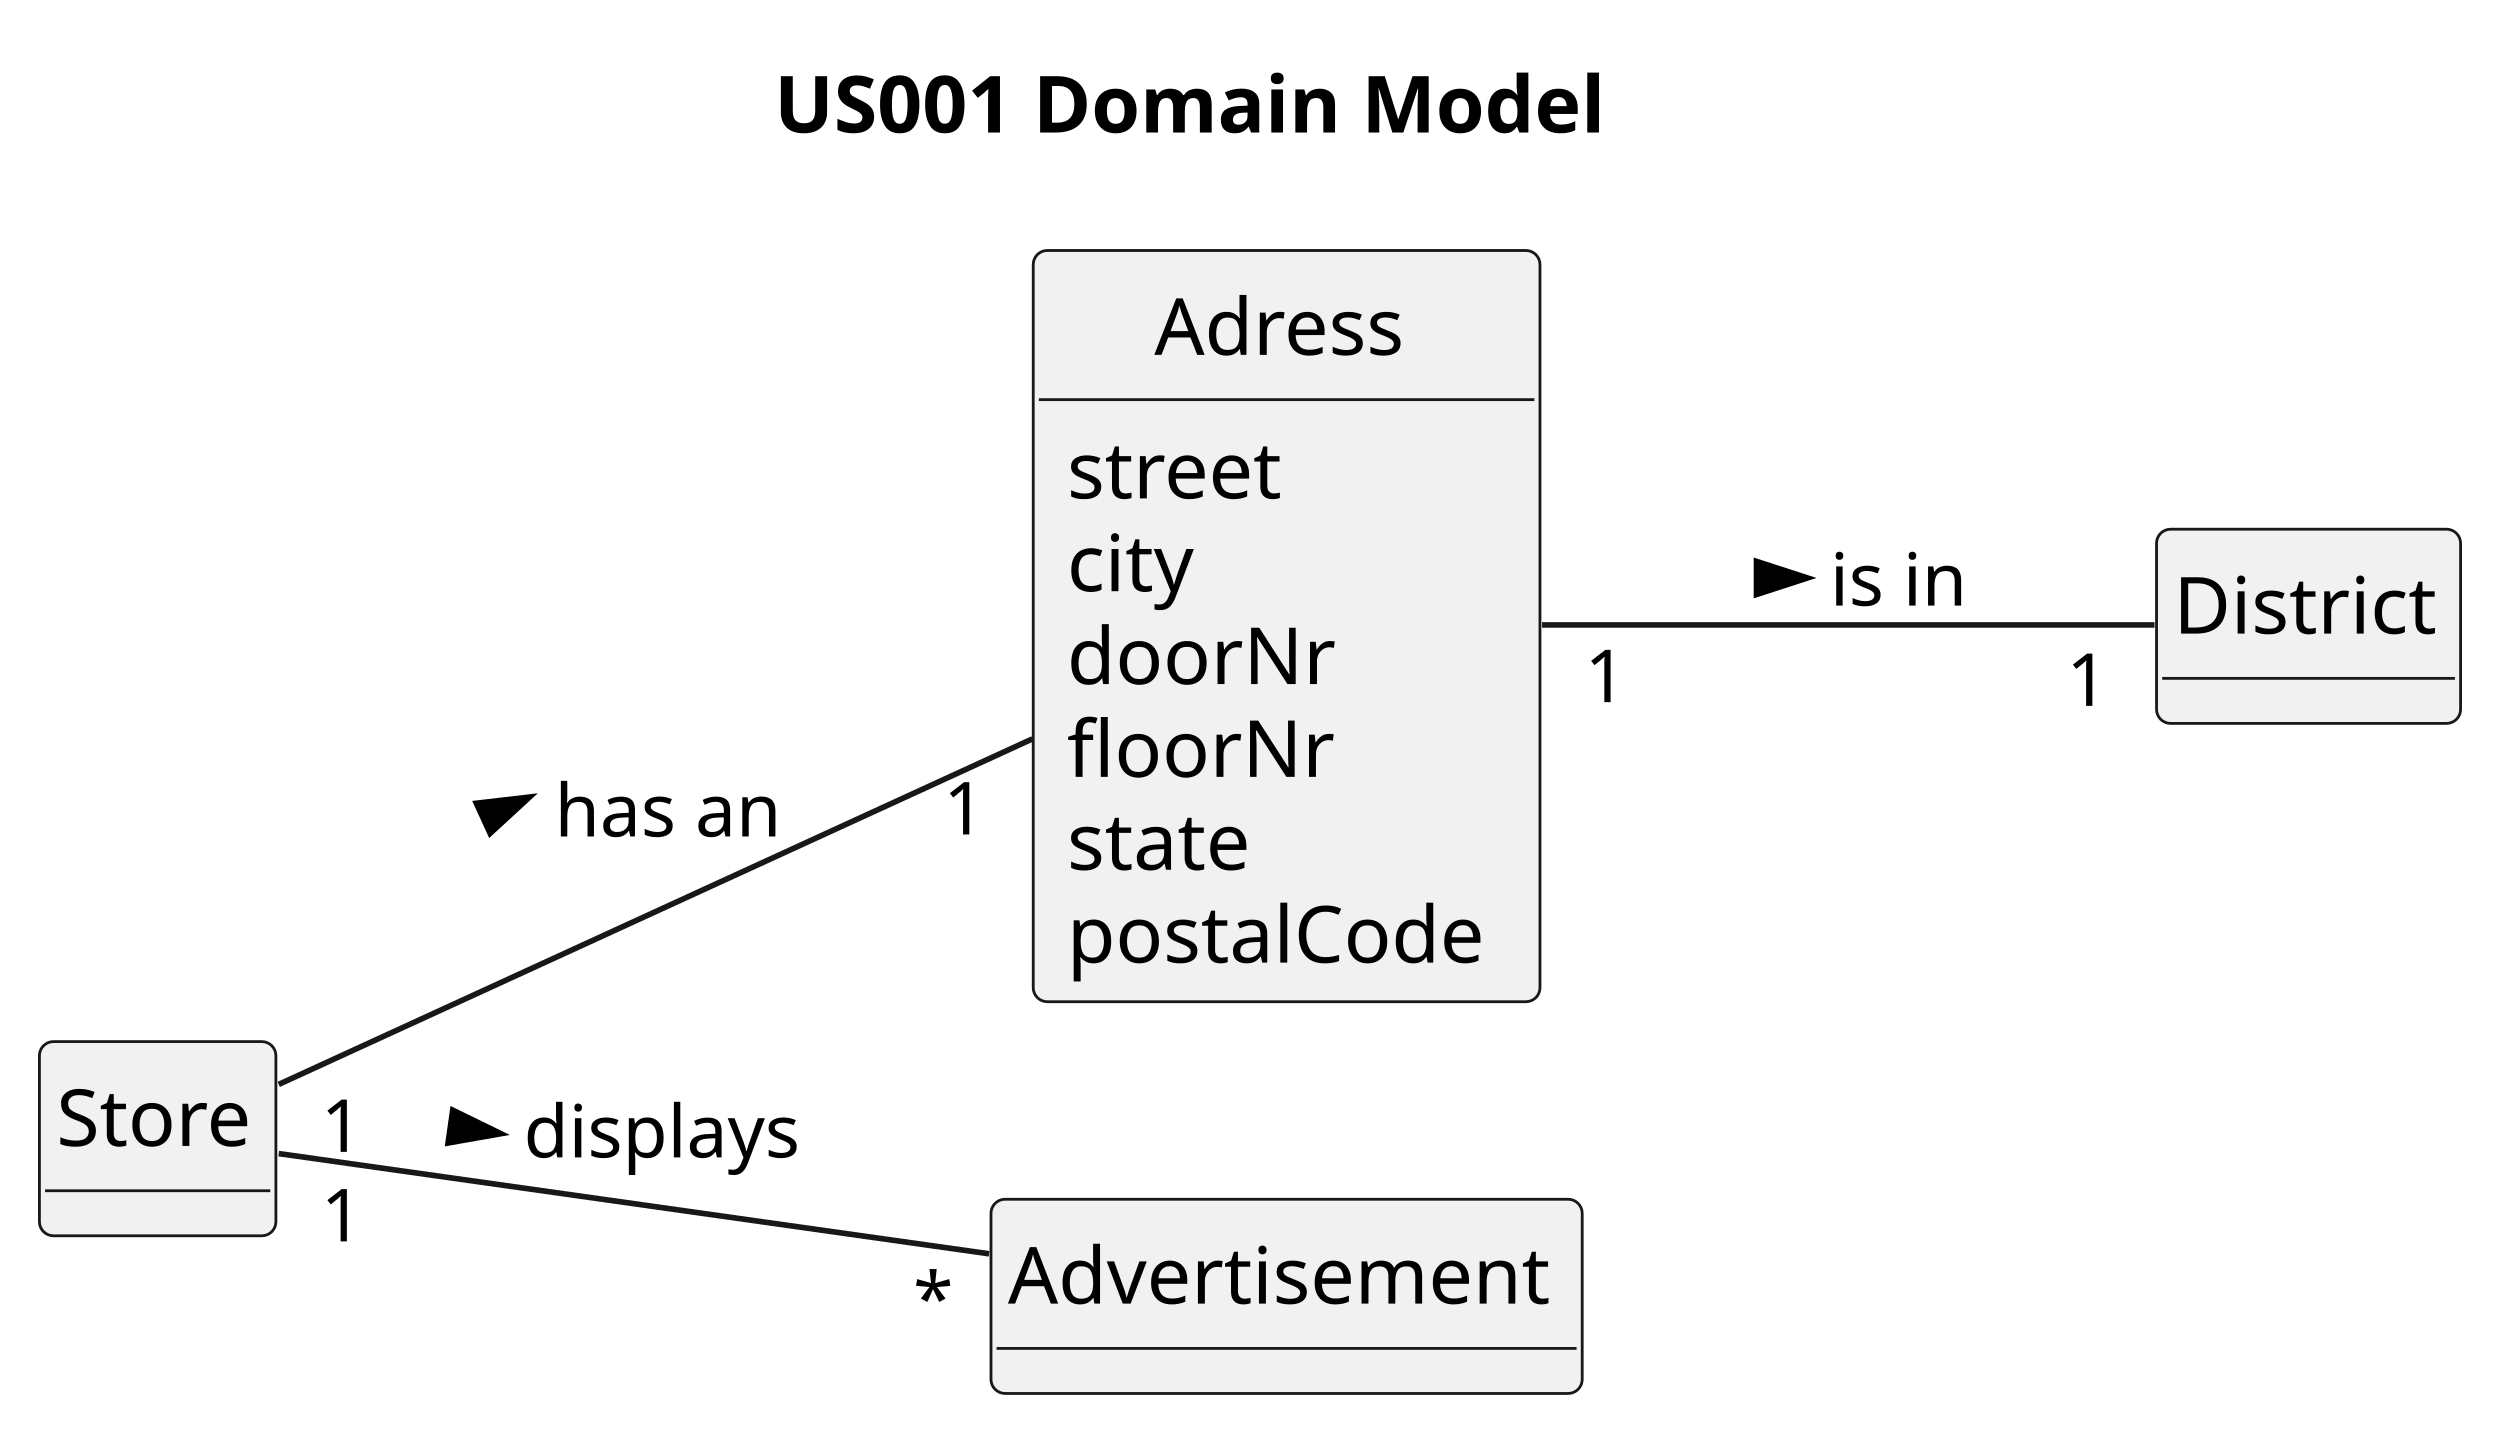
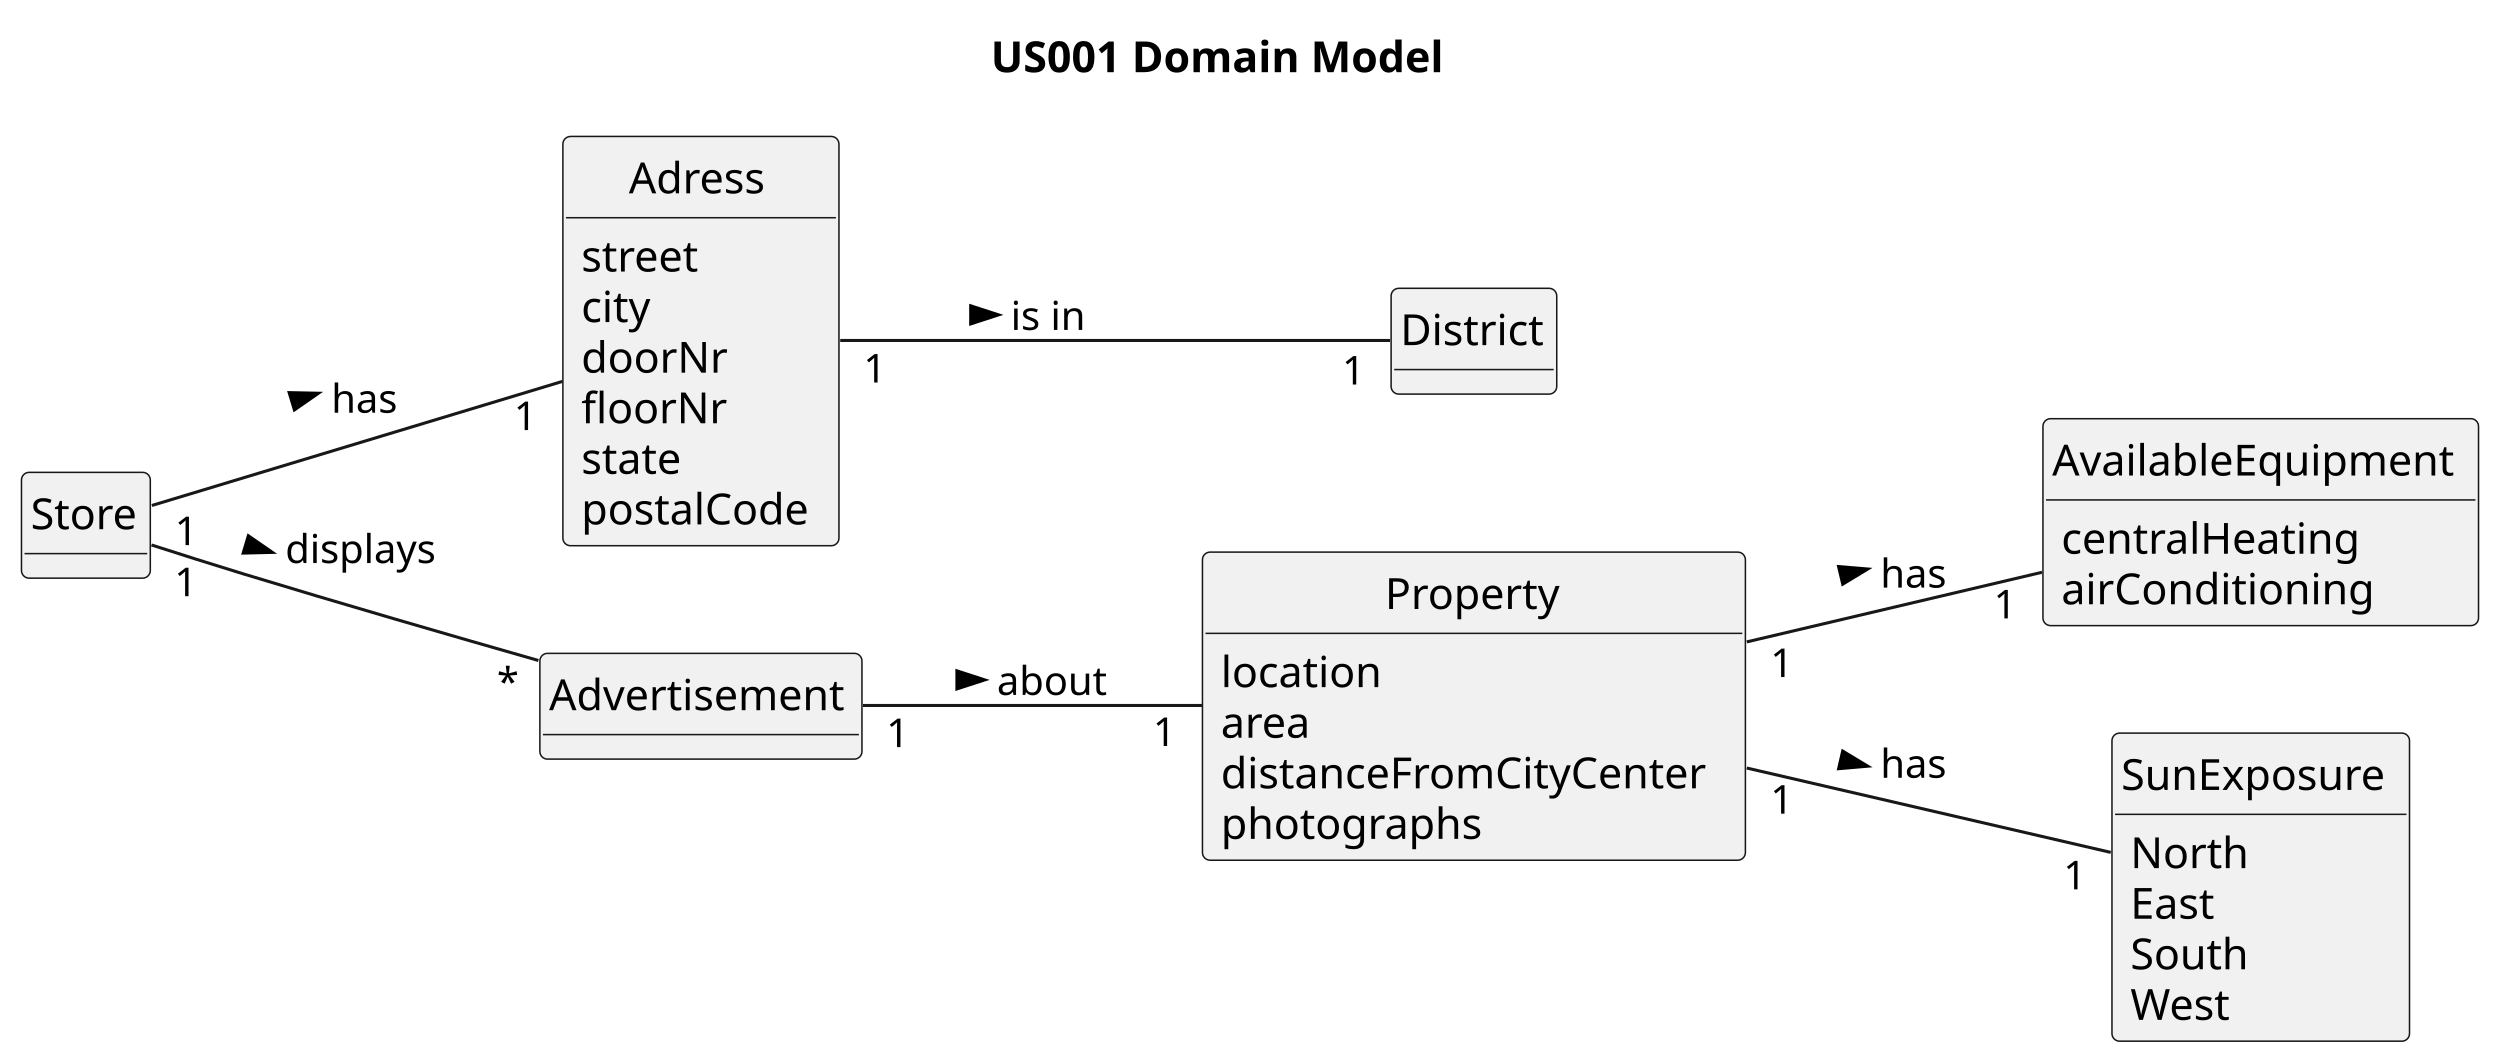
- <svg xmlns="http://www.w3.org/2000/svg" contentStyleType="text/css" height="254px" preserveAspectRatio="none" style="width:444px;height:254px;background:#FFFFFF;" version="1.1" viewBox="0 0 444 254" width="444px" zoomAndPan="magnify">
+ <svg xmlns="http://www.w3.org/2000/svg" contentStyleType="text/css" height="346px" preserveAspectRatio="none" style="width:815px;height:346px;background:#FFFFFF;" version="1.1" viewBox="0 0 815 346" width="815px" zoomAndPan="magnify">
  <defs />
  <g>
-     <text fill="#000000" font-family="sans-serif" font-size="14" font-weight="bold" lengthAdjust="spacing" textLength="155" x="137.5" y="23.535">US001 Domain Model</text>
+     <text fill="#000000" font-family="sans-serif" font-size="14" font-weight="bold" lengthAdjust="spacing" textLength="155" x="323" y="23.535">US001 Domain Model</text>
    <g id="elem_Adress">
      <rect fill="#F1F1F1" height="133.418" id="Adress" rx="2.5" ry="2.5" style="stroke:#181818;stroke-width:0.5;" width="90" x="183.5" y="44.488" />
      <text fill="#000000" font-family="sans-serif" font-size="14" lengthAdjust="spacing" textLength="47" x="205" y="63.023">Adress</text>
      <line style="stroke:#181818;stroke-width:0.5;" x1="184.5" x2="272.5" y1="70.977" y2="70.977" />
      <text fill="#000000" font-family="sans-serif" font-size="14" lengthAdjust="spacing" textLength="39" x="189.5" y="88.512">street</text>
      <text fill="#000000" font-family="sans-serif" font-size="14" lengthAdjust="spacing" textLength="23" x="189.5" y="105">city</text>
      <text fill="#000000" font-family="sans-serif" font-size="14" lengthAdjust="spacing" textLength="49" x="189.5" y="121.488">doorNr</text>
      <text fill="#000000" font-family="sans-serif" font-size="14" lengthAdjust="spacing" textLength="49" x="189.5" y="137.977">floorNr</text>
      <text fill="#000000" font-family="sans-serif" font-size="14" lengthAdjust="spacing" textLength="33" x="189.5" y="154.465">state</text>
      <text fill="#000000" font-family="sans-serif" font-size="14" lengthAdjust="spacing" textLength="78" x="189.5" y="170.953">postalCode</text>
    </g>
    <g id="elem_District">
-       <rect fill="#F1F1F1" height="34.488" id="District" rx="2.5" ry="2.5" style="stroke:#181818;stroke-width:0.5;" width="54" x="383" y="93.988" />
-       <text fill="#000000" font-family="sans-serif" font-size="14" lengthAdjust="spacing" textLength="48" x="386" y="112.523">District</text>
-       <line style="stroke:#181818;stroke-width:0.5;" x1="384" x2="436" y1="120.477" y2="120.477" />
+       <rect fill="#F1F1F1" height="34.488" id="District" rx="2.5" ry="2.5" style="stroke:#181818;stroke-width:0.5;" width="54" x="453.5" y="93.988" />
+       <text fill="#000000" font-family="sans-serif" font-size="14" lengthAdjust="spacing" textLength="48" x="456.5" y="112.523">District</text>
+       <line style="stroke:#181818;stroke-width:0.5;" x1="454.5" x2="506.5" y1="120.477" y2="120.477" />
    </g>
    <g id="elem_Advertisement">
      <rect fill="#F1F1F1" height="34.488" id="Advertisement" rx="2.5" ry="2.5" style="stroke:#181818;stroke-width:0.5;" width="105" x="176" y="212.988" />
      <text fill="#000000" font-family="sans-serif" font-size="14" lengthAdjust="spacing" textLength="99" x="179" y="231.523">Advertisement</text>
      <line style="stroke:#181818;stroke-width:0.5;" x1="177" x2="280" y1="239.477" y2="239.477" />
    </g>
    <g id="elem_Store">
-       <rect fill="#F1F1F1" height="34.488" id="Store" rx="2.5" ry="2.5" style="stroke:#181818;stroke-width:0.5;" width="42" x="7" y="184.988" />
-       <text fill="#000000" font-family="sans-serif" font-size="14" lengthAdjust="spacing" textLength="36" x="10" y="203.523">Store</text>
-       <line style="stroke:#181818;stroke-width:0.5;" x1="8" x2="48" y1="211.477" y2="211.477" />
+       <rect fill="#F1F1F1" height="34.488" id="Store" rx="2.5" ry="2.5" style="stroke:#181818;stroke-width:0.5;" width="42" x="7" y="153.988" />
+       <text fill="#000000" font-family="sans-serif" font-size="14" lengthAdjust="spacing" textLength="36" x="10" y="172.523">Store</text>
+       <line style="stroke:#181818;stroke-width:0.5;" x1="8" x2="48" y1="180.477" y2="180.477" />
+     </g>
+     <g id="elem_Property">
+       <rect fill="#F1F1F1" height="100.441" id="Property" rx="2.5" ry="2.5" style="stroke:#181818;stroke-width:0.5;" width="177" x="392" y="179.988" />
+       <text fill="#000000" font-family="sans-serif" font-size="14" lengthAdjust="spacing" textLength="58" x="451.5" y="198.523">Property</text>
+       <line style="stroke:#181818;stroke-width:0.5;" x1="393" x2="568" y1="206.477" y2="206.477" />
+       <text fill="#000000" font-family="sans-serif" font-size="14" lengthAdjust="spacing" textLength="55" x="398" y="224.012">location</text>
+       <text fill="#000000" font-family="sans-serif" font-size="14" lengthAdjust="spacing" textLength="30" x="398" y="240.5">area</text>
+       <text fill="#000000" font-family="sans-serif" font-size="14" lengthAdjust="spacing" textLength="165" x="398" y="256.988">distanceFromCityCenter</text>
+       <text fill="#000000" font-family="sans-serif" font-size="14" lengthAdjust="spacing" textLength="89" x="398" y="273.477">photographs</text>
+     </g>
+     <g id="elem_AvailableEquipment">
+       <rect fill="#F1F1F1" height="67.465" id="AvailableEquipment" rx="2.5" ry="2.5" style="stroke:#181818;stroke-width:0.5;" width="142" x="666" y="136.488" />
+       <text fill="#000000" font-family="sans-serif" font-size="14" lengthAdjust="spacing" textLength="136" x="669" y="155.023">AvailableEquipment</text>
+       <line style="stroke:#181818;stroke-width:0.5;" x1="667" x2="807" y1="162.977" y2="162.977" />
+       <text fill="#000000" font-family="sans-serif" font-size="14" lengthAdjust="spacing" textLength="100" x="672" y="180.512">centralHeating</text>
+       <text fill="#000000" font-family="sans-serif" font-size="14" lengthAdjust="spacing" textLength="108" x="672" y="197">airConditioning</text>
+     </g>
+     <g id="elem_SunExposure">
+       <rect fill="#F1F1F1" height="100.441" id="SunExposure" rx="2.5" ry="2.5" style="stroke:#181818;stroke-width:0.5;" width="97" x="688.5" y="238.988" />
+       <text fill="#000000" font-family="sans-serif" font-size="14" lengthAdjust="spacing" textLength="91" x="691.5" y="257.523">SunExposure</text>
+       <line style="stroke:#181818;stroke-width:0.5;" x1="689.5" x2="784.5" y1="265.477" y2="265.477" />
+       <text fill="#000000" font-family="sans-serif" font-size="14" lengthAdjust="spacing" textLength="39" x="694.5" y="283.012">North</text>
+       <text fill="#000000" font-family="sans-serif" font-size="14" lengthAdjust="spacing" textLength="28" x="694.5" y="299.5">East</text>
+       <text fill="#000000" font-family="sans-serif" font-size="14" lengthAdjust="spacing" textLength="40" x="694.5" y="315.988">South</text>
+       <text fill="#000000" font-family="sans-serif" font-size="14" lengthAdjust="spacing" textLength="32" x="694.5" y="332.477">West</text>
    </g>
    <g id="link_Store_Advertisement">
-       <path d="M49.5,204.878 C79.01,209.038 134.47,216.868 175.67,222.678 " fill="none" id="Store-Advertisement" style="stroke:#181818;stroke-width:1.0;" />
-       <polygon fill="#000000" points="88.951,201.342,80.405,197.168,79.584,202.989,88.951,201.342" style="stroke:#000000;stroke-width:1.0;" />
-       <text fill="#000000" font-family="sans-serif" font-size="13" lengthAdjust="spacing" textLength="52" x="93" y="205.557">displays</text>
-       <text fill="#000000" font-family="sans-serif" font-size="13" lengthAdjust="spacing" textLength="8" x="56.991" y="220.473">1</text>
-       <text fill="#000000" font-family="sans-serif" font-size="13" lengthAdjust="spacing" textLength="6" x="162.168" y="235.26">*</text>
+       <path d="M49.39,177.658 C58.44,180.578 69.24,184.008 79,186.988 C110.97,196.728 146.96,207.168 175.51,215.318 " fill="none" id="Store-Advertisement" style="stroke:#181818;stroke-width:1.0;" />
+       <polygon fill="#000000" points="88.791,180.074,80.965,174.67,79.283,180.302,88.791,180.074" style="stroke:#000000;stroke-width:1.0;" />
+       <text fill="#000000" font-family="sans-serif" font-size="13" lengthAdjust="spacing" textLength="52" x="93" y="183.557">displays</text>
+       <text fill="#000000" font-family="sans-serif" font-size="13" lengthAdjust="spacing" textLength="8" x="56.848" y="194.363">1</text>
+       <text fill="#000000" font-family="sans-serif" font-size="13" lengthAdjust="spacing" textLength="6" x="161.986" y="226.911">*</text>
    </g>
    <g id="link_Store_Adress">
-       <path d="M49.5,192.588 C80.9,178.198 141.65,150.348 183.37,131.218 " fill="none" id="Store-Adress" style="stroke:#181818;stroke-width:1.0;" />
-       <polygon fill="#000000" points="94.045,141.56,84.598,142.658,87.048,148.001,94.045,141.56" style="stroke:#000000;stroke-width:1.0;" />
-       <text fill="#000000" font-family="sans-serif" font-size="13" lengthAdjust="spacing" textLength="41" x="98.5" y="148.557">has an</text>
-       <text fill="#000000" font-family="sans-serif" font-size="13" lengthAdjust="spacing" textLength="8" x="56.991" y="204.572">1</text>
-       <text fill="#000000" font-family="sans-serif" font-size="13" lengthAdjust="spacing" textLength="8" x="167.54" y="148.197">1</text>
+       <path d="M49.5,164.788 C80.9,155.298 141.65,136.938 183.37,124.328 " fill="none" id="Store-Adress" style="stroke:#181818;stroke-width:1.0;" />
+       <polygon fill="#000000" points="103.786,128.197,94.278,128.001,95.978,133.627,103.786,128.197" style="stroke:#000000;stroke-width:1.0;" />
+       <text fill="#000000" font-family="sans-serif" font-size="13" lengthAdjust="spacing" textLength="22" x="108" y="134.557">has</text>
+       <text fill="#000000" font-family="sans-serif" font-size="13" lengthAdjust="spacing" textLength="8" x="56.991" y="177.712">1</text>
+       <text fill="#000000" font-family="sans-serif" font-size="13" lengthAdjust="spacing" textLength="8" x="167.54" y="140.209">1</text>
    </g>
    <g id="link_Adress_District">
-       <path d="M273.87,110.988 C308.03,110.988 354.08,110.988 382.64,110.988 " fill="none" id="Adress-District" style="stroke:#181818;stroke-width:1.0;" />
-       <polygon fill="#000000" points="321,102.644,311.955,99.705,311.955,105.582,321,102.644" style="stroke:#000000;stroke-width:1.0;" />
-       <text fill="#000000" font-family="sans-serif" font-size="13" lengthAdjust="spacing" textLength="27" x="325" y="107.557">is in</text>
-       <text fill="#000000" font-family="sans-serif" font-size="13" lengthAdjust="spacing" textLength="8" x="281.43" y="124.697">1</text>
-       <text fill="#000000" font-family="sans-serif" font-size="13" lengthAdjust="spacing" textLength="8" x="366.996" y="125.363">1</text>
+       <path d="M273.91,110.988 C325.96,110.988 410.53,110.988 453.16,110.988 " fill="none" id="Adress-District" style="stroke:#181818;stroke-width:1.0;" />
+       <polygon fill="#000000" points="325.5,102.644,316.455,99.705,316.455,105.582,325.5,102.644" style="stroke:#000000;stroke-width:1.0;" />
+       <text fill="#000000" font-family="sans-serif" font-size="13" lengthAdjust="spacing" textLength="27" x="329.5" y="107.557">is in</text>
+       <text fill="#000000" font-family="sans-serif" font-size="13" lengthAdjust="spacing" textLength="8" x="281.476" y="124.697">1</text>
+       <text fill="#000000" font-family="sans-serif" font-size="13" lengthAdjust="spacing" textLength="8" x="437.521" y="125.363">1</text>
+     </g>
+     <g id="link_Advertisement_Property">
+       <path d="M281.3,229.988 C313.19,229.988 354.9,229.988 391.83,229.988 " fill="none" id="Advertisement-Property" style="stroke:#181818;stroke-width:1.0;" />
+       <polygon fill="#000000" points="321,221.644,311.955,218.705,311.955,224.583,321,221.644" style="stroke:#000000;stroke-width:1.0;" />
+       <text fill="#000000" font-family="sans-serif" font-size="13" lengthAdjust="spacing" textLength="36" x="325" y="226.557">about</text>
+       <text fill="#000000" font-family="sans-serif" font-size="13" lengthAdjust="spacing" textLength="8" x="288.933" y="243.553">1</text>
+       <text fill="#000000" font-family="sans-serif" font-size="13" lengthAdjust="spacing" textLength="8" x="375.866" y="243.196">1</text>
+     </g>
+     <g id="link_Property_AvailableEquipment">
+       <path d="M569.44,209.258 C600.91,201.838 635.93,193.578 665.7,186.558 " fill="none" id="Property-AvailableEquipment" style="stroke:#181818;stroke-width:1.0;" />
+       <polygon fill="#000000" points="608.866,185.496,599.388,184.712,600.737,190.433,608.866,185.496" style="stroke:#000000;stroke-width:1.0;" />
+       <text fill="#000000" font-family="sans-serif" font-size="13" lengthAdjust="spacing" textLength="22" x="613" y="191.557">has</text>
+       <text fill="#000000" font-family="sans-serif" font-size="13" lengthAdjust="spacing" textLength="8" x="577.137" y="220.726">1</text>
+       <text fill="#000000" font-family="sans-serif" font-size="13" lengthAdjust="spacing" textLength="8" x="649.935" y="201.601">1</text>
+     </g>
+     <g id="link_Property_SunExposure">
+       <path d="M569.44,250.378 C609.24,259.598 654.73,270.148 688.1,277.878 " fill="none" id="Property-SunExposure" style="stroke:#181818;stroke-width:1.0;" />
+       <polygon fill="#000000" points="608.871,249.772,600.723,244.867,599.396,250.593,608.871,249.772" style="stroke:#000000;stroke-width:1.0;" />
+       <text fill="#000000" font-family="sans-serif" font-size="13" lengthAdjust="spacing" textLength="22" x="613" y="253.557">has</text>
+       <text fill="#000000" font-family="sans-serif" font-size="13" lengthAdjust="spacing" textLength="8" x="577.137" y="265.251">1</text>
+       <text fill="#000000" font-family="sans-serif" font-size="13" lengthAdjust="spacing" textLength="8" x="672.661" y="289.93">1</text>
    </g>
  </g>
</svg>
